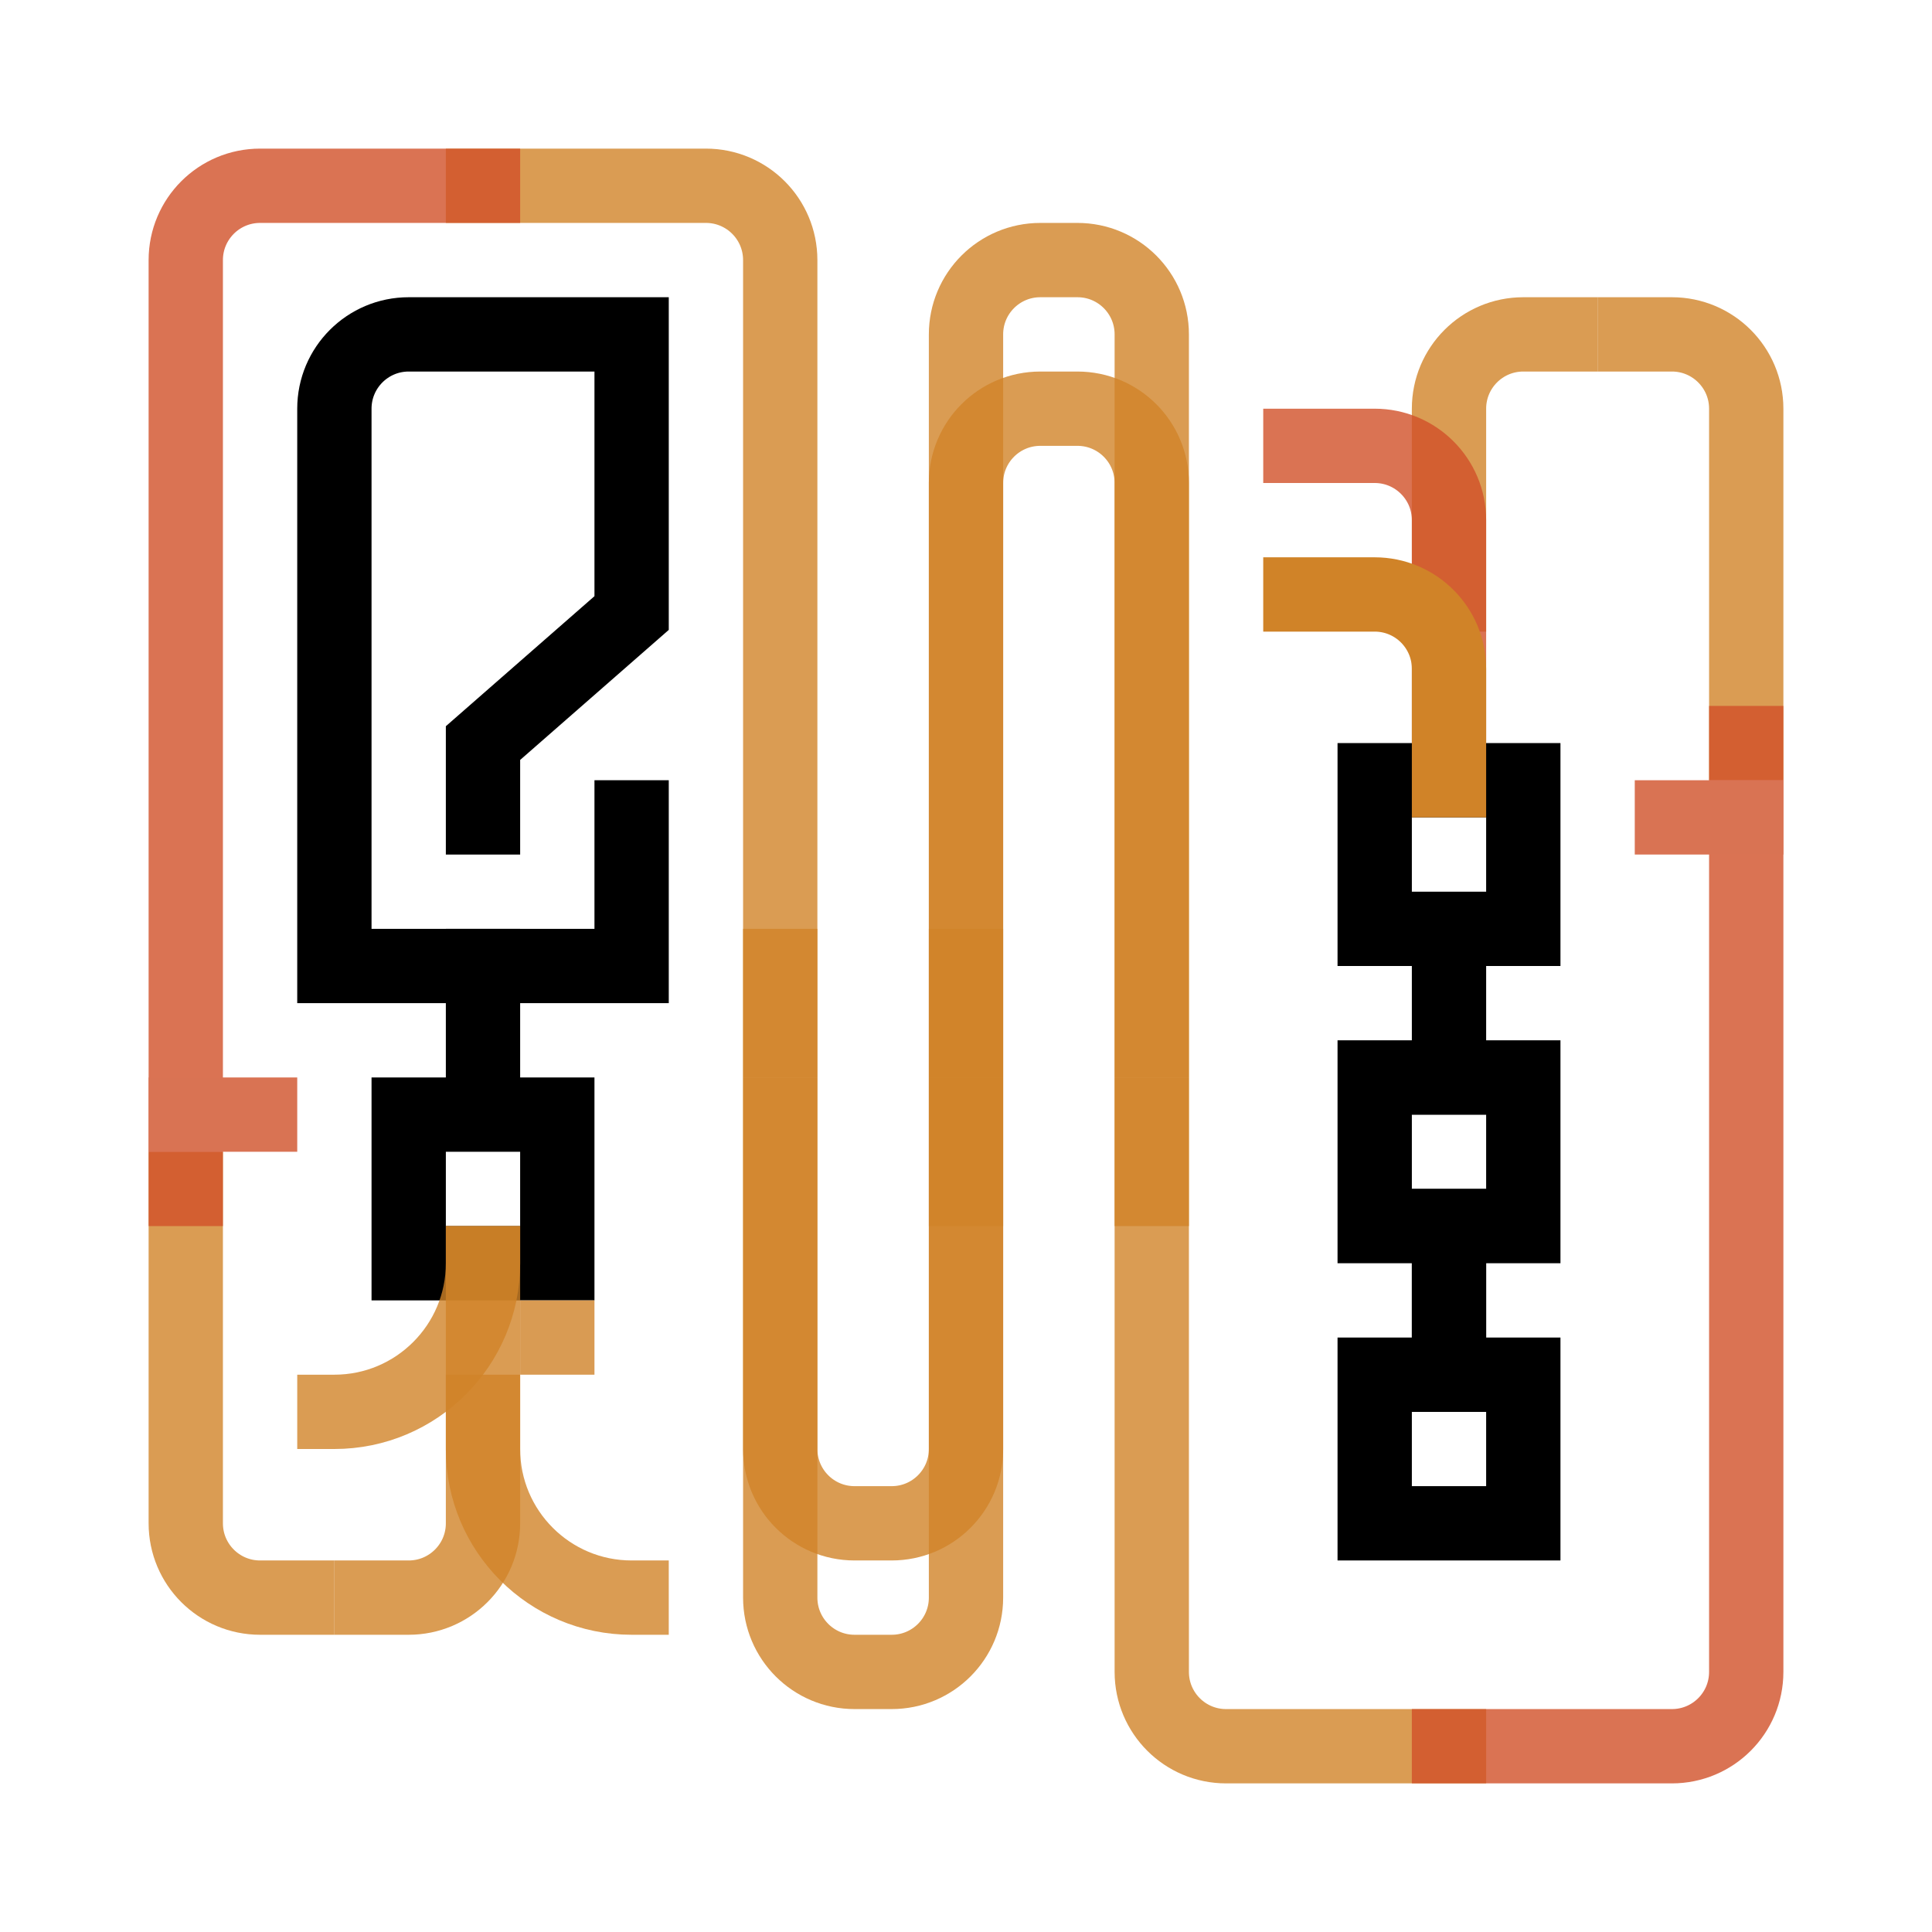
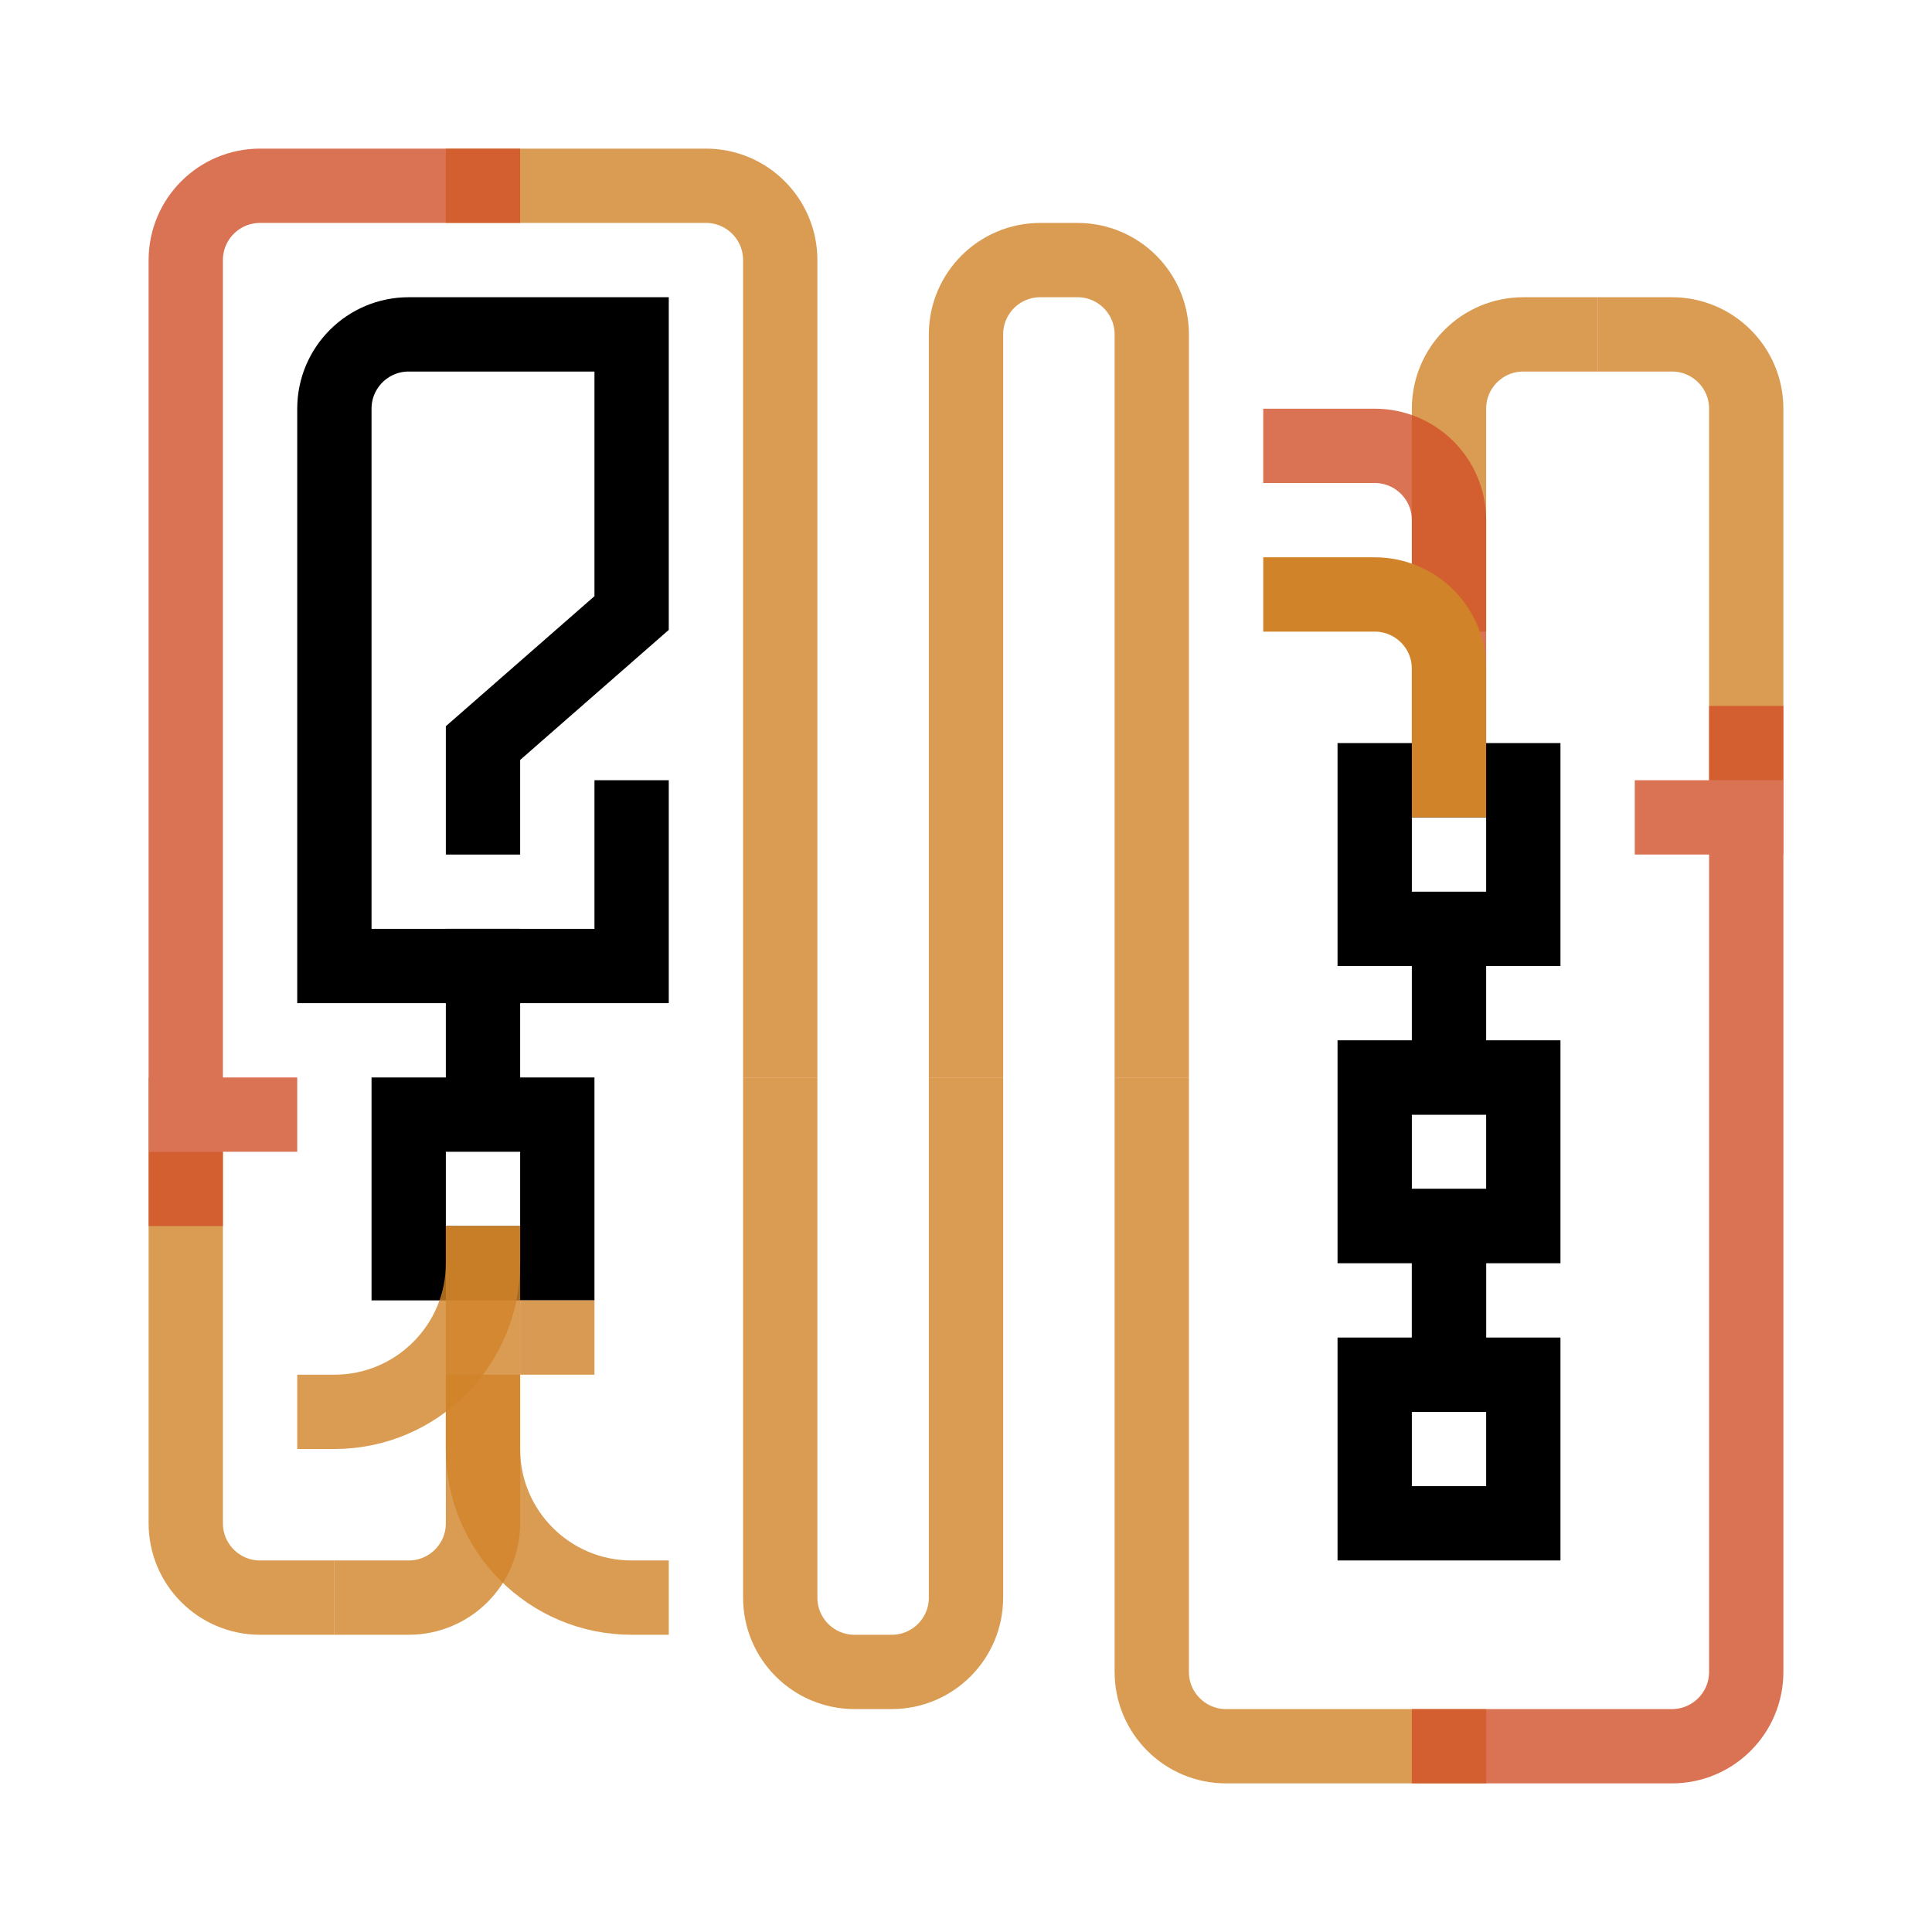
<svg xmlns="http://www.w3.org/2000/svg" width="52" height="52" viewBox="0 0 52 52" fill="none">
  <path d="M13 23V20L17 16.5V9H11C9.895 9 9 9.895 9 11V26H17V21" stroke="black" stroke-width="2" />
  <path d="M39 25L37 25L37 21L41 21L41 25L39 25ZM39 25L39 30" stroke="black" stroke-width="2" />
  <path d="M39 33L37 33L37 29L41 29L41 33L39 33ZM39 33L39 38" stroke="black" stroke-width="2" />
  <path d="M39 37L37 37L37 41L41 41L41 37L39 37ZM39 37L39 32" stroke="black" stroke-width="2" />
  <path d="M13 30L11 30L11 34L15 34L15 30L13 30ZM13 30L13 25" stroke="black" stroke-width="2" />
  <path d="M43 9H45C46.105 9 47 9.895 47 11V21" stroke="#D08328" stroke-opacity="0.8" stroke-width="2" />
  <path d="M40 47H33C31.895 47 31 46.105 31 45V29" stroke="#D08328" stroke-opacity="0.8" stroke-width="2" />
  <path d="M9 43H7C5.895 43 5 42.105 5 41V31" stroke="#D08328" stroke-opacity="0.8" stroke-width="2" />
  <path d="M9 43H11C12.105 43 13 42.105 13 41V37" stroke="#D08328" stroke-opacity="0.8" stroke-width="2" />
  <path d="M43 9H41C39.895 9 39 9.895 39 11V17" stroke="#D08328" stroke-opacity="0.8" stroke-width="2" />
  <path d="M18 43H17C14.791 43 13 41.209 13 39V33" stroke="#D08328" stroke-opacity="0.8" stroke-width="2" />
  <path d="M8 38H9C11.209 38 13 36.209 13 34V33" stroke="#D08328" stroke-opacity="0.8" stroke-width="2" />
  <path d="M12 5H19C20.105 5 21 5.895 21 7V29" stroke="#D08328" stroke-opacity="0.8" stroke-width="2" />
  <path d="M21 29V43C21 44.105 21.895 45 23 45H24C25.105 45 26 44.105 26 43V29" stroke="#D08328" stroke-opacity="0.8" stroke-width="2" />
-   <path d="M21 25V39C21 40.105 21.895 41 23 41H24C25.105 41 26 40.105 26 39V25" stroke="#D08328" stroke-opacity="0.8" stroke-width="2" />
  <path d="M26 29V9C26 7.895 26.895 7 28 7H29C30.105 7 31 7.895 31 9V29" stroke="#D08328" stroke-opacity="0.8" stroke-width="2" />
-   <path d="M26 33V13C26 11.895 26.895 11 28 11H29C30.105 11 31 11.895 31 13V33" stroke="#D08328" stroke-opacity="0.8" stroke-width="2" />
  <path d="M38 47H45C46.105 47 47 46.105 47 45V19" stroke="#D05028" stroke-opacity="0.8" stroke-width="2" />
  <path d="M34 12H37C38.105 12 39 12.895 39 14V20" stroke="#D05028" stroke-opacity="0.8" stroke-width="2" />
  <path d="M14 5H7C5.895 5 5 5.895 5 7V33" stroke="#D05028" stroke-opacity="0.8" stroke-width="2" />
  <rect x="44" y="21" width="4" height="2" fill="#D97353" />
  <rect x="14" y="35" width="2" height="2" fill="#D99B53" />
  <rect x="4" y="29" width="4" height="2" fill="#D97353" />
  <path d="M39 22L39 18C39 16.895 38.105 16 37 16L34 16" stroke="#D08328" stroke-width="2" />
</svg>
